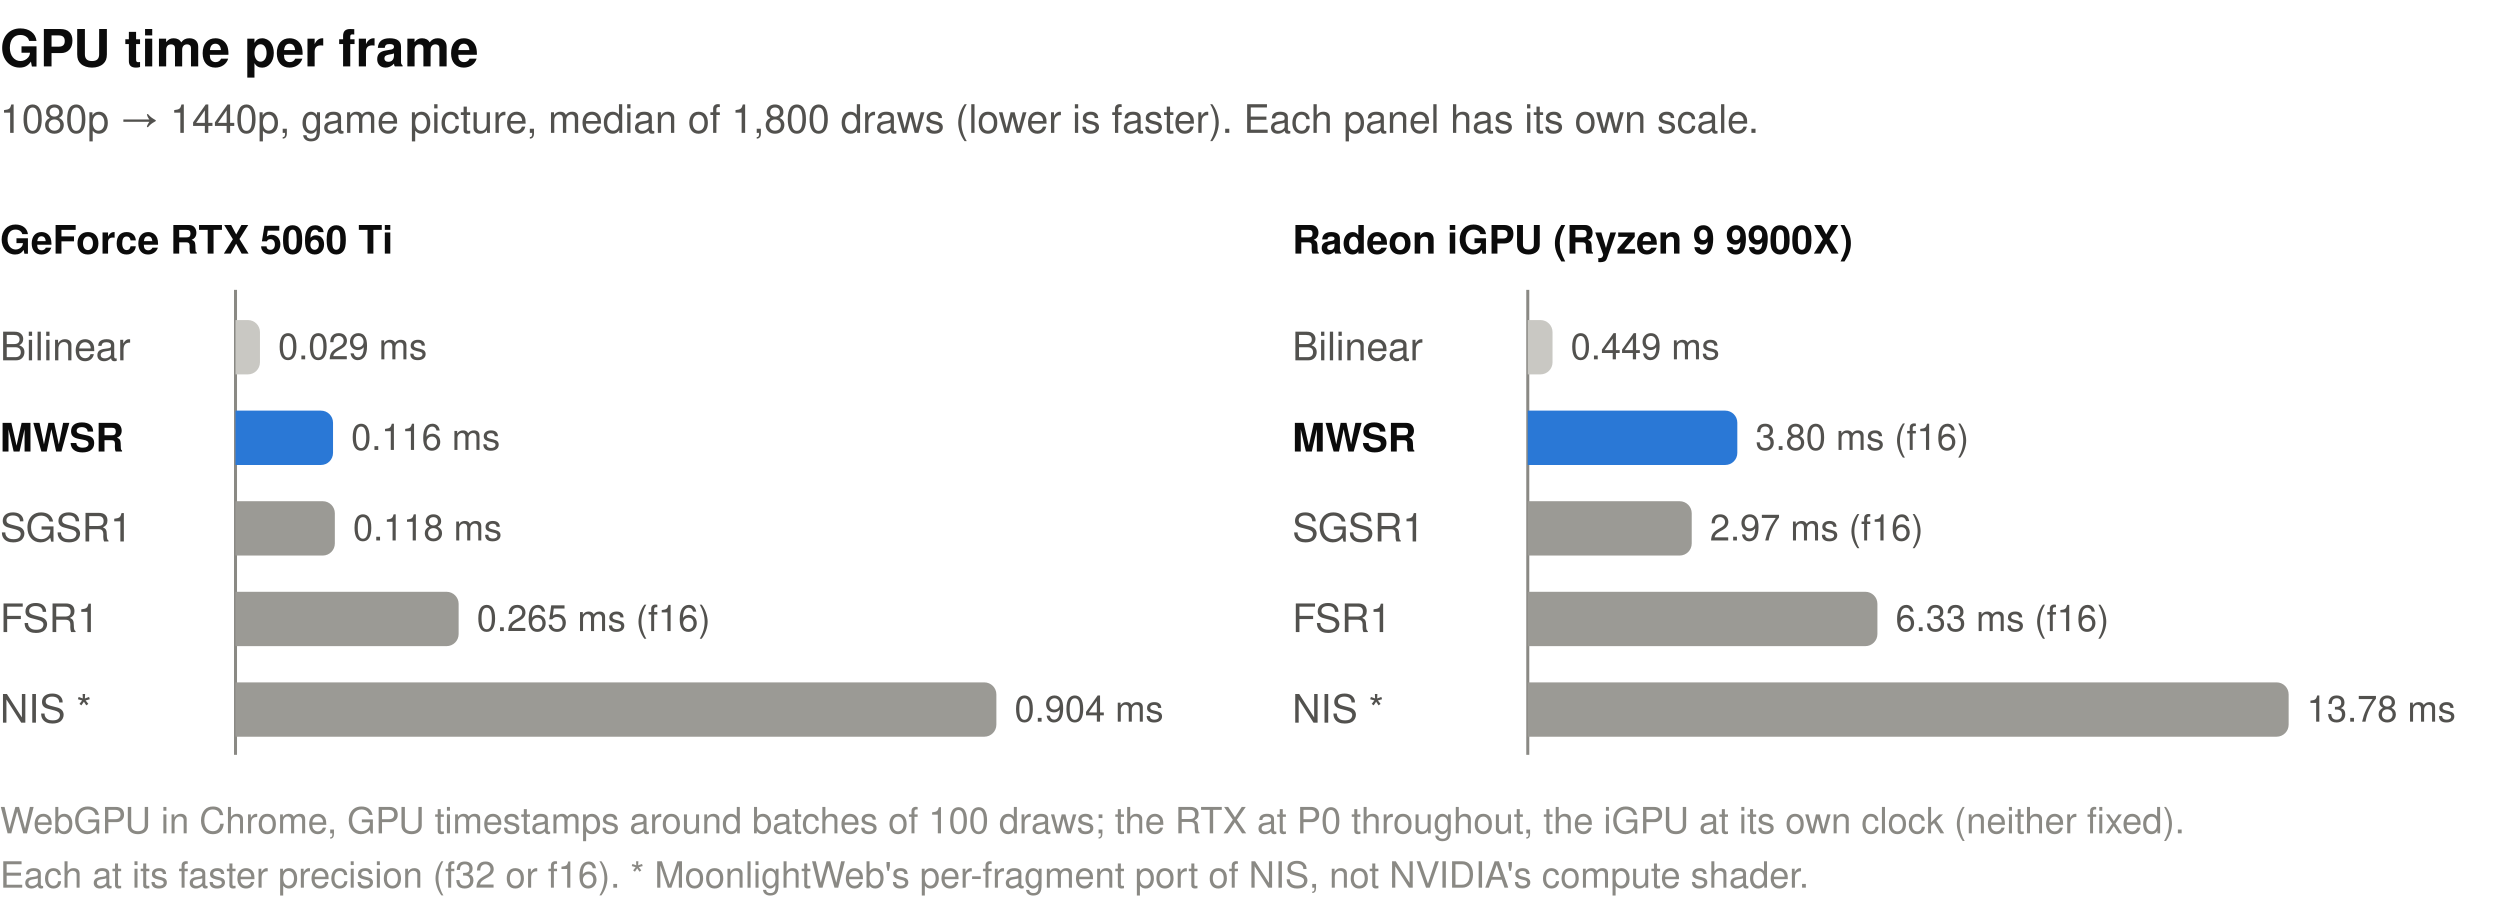
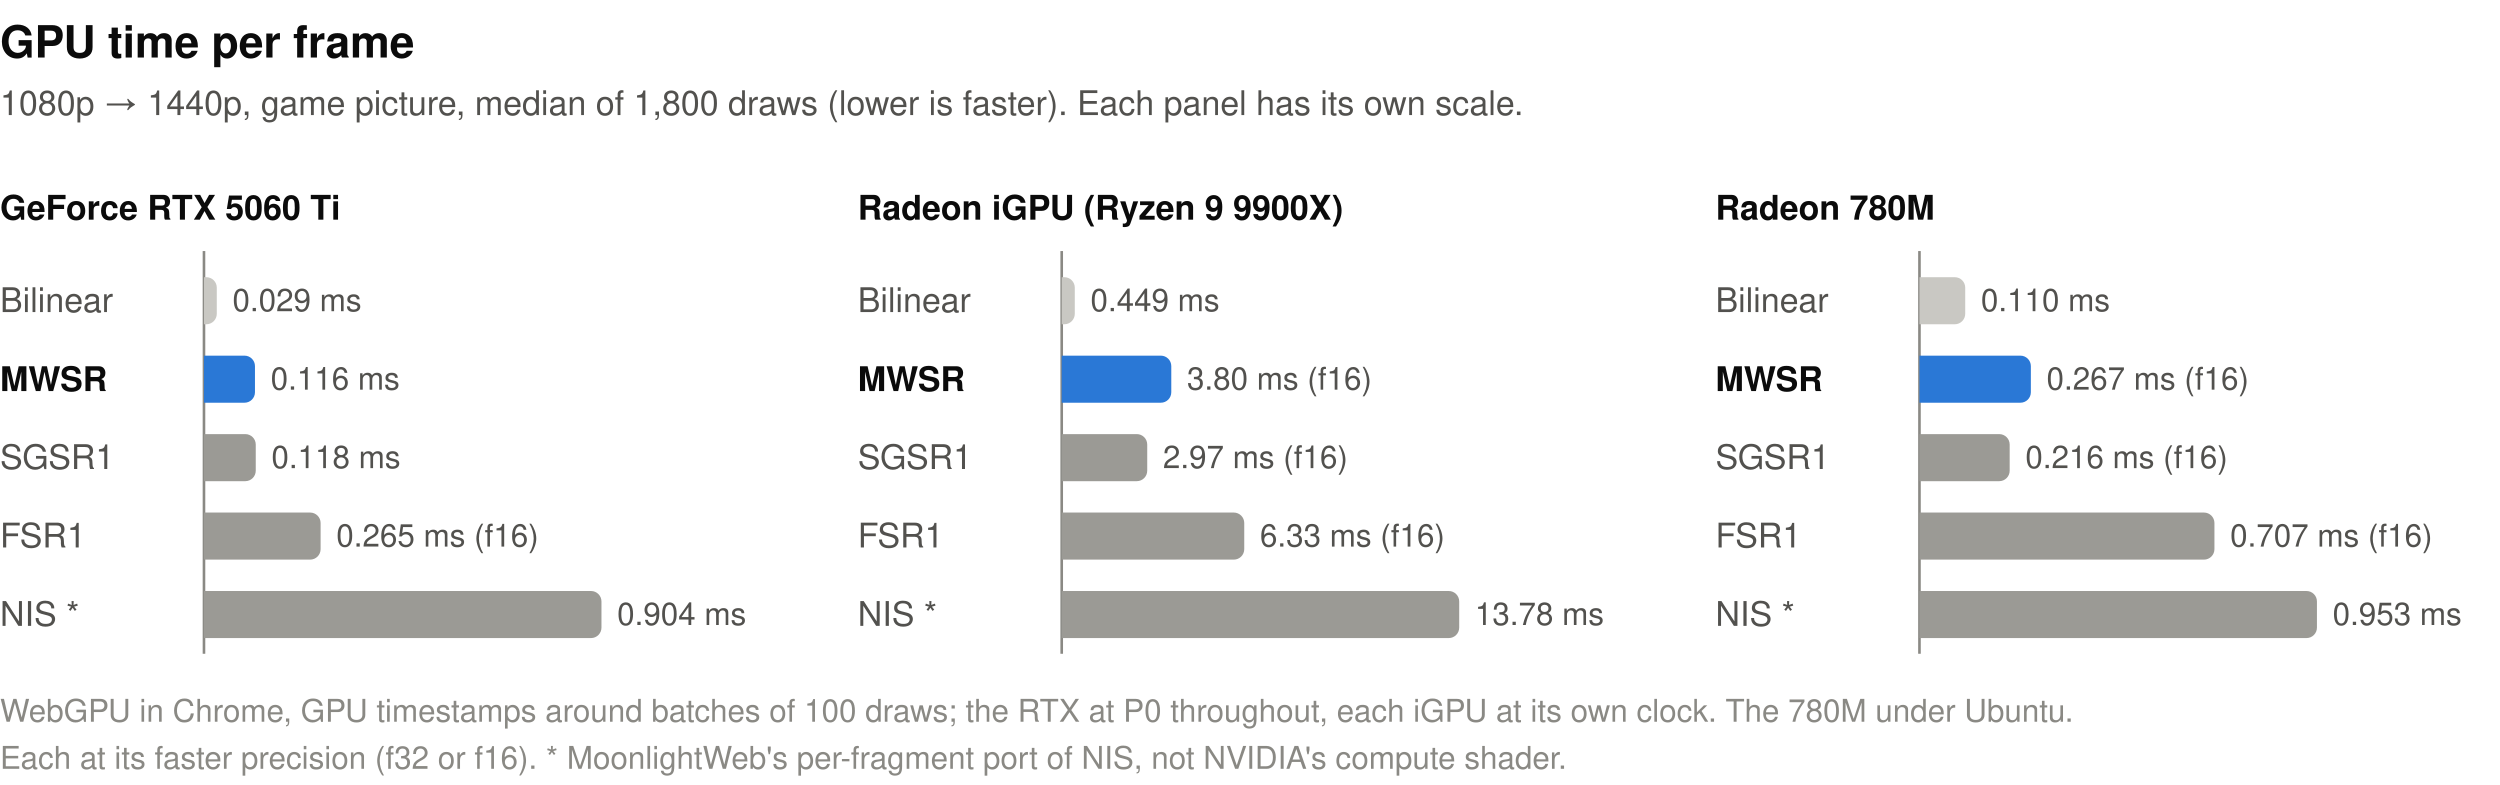
- <svg xmlns="http://www.w3.org/2000/svg" width="828" height="300" viewBox="0 0 828 300" font-family="-apple-system, BlinkMacSystemFont, 'Segoe UI', Helvetica, Arial, sans-serif" role="img" aria-labelledby="t d">
+ <svg xmlns="http://www.w3.org/2000/svg" width="956" height="300" viewBox="0 0 956 300" font-family="-apple-system, BlinkMacSystemFont, 'Segoe UI', Helvetica, Arial, sans-serif" role="img" aria-labelledby="t d">
  <text x="0" y="22" font-size="17" font-weight="600" fill="#0b0b0b">GPU time per frame</text>
  <text x="0" y="44" font-size="13" fill="#52514e">1080p → 1440p, game picture, median of 1,800 draws (lower is faster). Each panel has its own scale.</text>
  <text x="0" y="84" font-size="13" font-weight="600" fill="#0b0b0b">GeForce RTX 5060 Ti</text>
  <line x1="78.0" y1="96" x2="78.0" y2="250" stroke="#8a8984" stroke-width="1" />
  <text x="0" y="115" font-size="13" fill="#52514e" dominant-baseline="middle">Bilinear</text>
-   <path d="M78.0 106.0 h4.1 a4 4 0 0 1 4 4 v10.0 a4 4 0 0 1 -4 4 h-4.1 z" fill="#c9c8c3" />
-   <text x="92.1" y="115.0" font-size="12" fill="#52514e" dominant-baseline="middle">0.029 ms</text>
+   <path d="M78.0 106.0 h0.9 a4 4 0 0 1 4 4 v10.0 a4 4 0 0 1 -4 4 h-0.9 z" fill="#c9c8c3" />
+   <text x="88.9" y="115.0" font-size="12" fill="#52514e" dominant-baseline="middle">0.029 ms</text>
  <text x="0" y="145" font-size="13" fill="#0b0b0b" dominant-baseline="middle" font-weight="600">MWSR</text>
-   <path d="M78.0 136.0 h28.3 a4 4 0 0 1 4 4 v10.0 a4 4 0 0 1 -4 4 h-28.3 z" fill="#2a78d6" />
-   <text x="116.3" y="145.0" font-size="12" fill="#52514e" dominant-baseline="middle">0.116 ms</text>
+   <path d="M78.0 136.0 h15.5 a4 4 0 0 1 4 4 v10.0 a4 4 0 0 1 -4 4 h-15.5 z" fill="#2a78d6" />
+   <text x="103.5" y="145.0" font-size="12" fill="#52514e" dominant-baseline="middle">0.116 ms</text>
  <text x="0" y="175" font-size="13" fill="#52514e" dominant-baseline="middle">SGSR1</text>
-   <path d="M78.0 166.0 h28.9 a4 4 0 0 1 4 4 v10.0 a4 4 0 0 1 -4 4 h-28.9 z" fill="#9b9a95" />
-   <text x="116.9" y="175.0" font-size="12" fill="#52514e" dominant-baseline="middle">0.118 ms</text>
+   <path d="M78.0 166.0 h15.8 a4 4 0 0 1 4 4 v10.0 a4 4 0 0 1 -4 4 h-15.8 z" fill="#9b9a95" />
+   <text x="103.8" y="175.0" font-size="12" fill="#52514e" dominant-baseline="middle">0.118 ms</text>
  <text x="0" y="205" font-size="13" fill="#52514e" dominant-baseline="middle">FSR1</text>
-   <path d="M78.0 196.0 h69.9 a4 4 0 0 1 4 4 v10.0 a4 4 0 0 1 -4 4 h-69.9 z" fill="#9b9a95" />
-   <text x="157.9" y="205.0" font-size="12" fill="#52514e" dominant-baseline="middle">0.265 ms (f16)</text>
+   <path d="M78.0 196.0 h40.6 a4 4 0 0 1 4 4 v10.0 a4 4 0 0 1 -4 4 h-40.6 z" fill="#9b9a95" />
+   <text x="128.6" y="205.0" font-size="12" fill="#52514e" dominant-baseline="middle">0.265 ms (f16)</text>
  <text x="0" y="235" font-size="13" fill="#52514e" dominant-baseline="middle">NIS *</text>
-   <path d="M78.0 226.0 h248.0 a4 4 0 0 1 4 4 v10.0 a4 4 0 0 1 -4 4 h-248.0 z" fill="#9b9a95" />
-   <text x="336.0" y="235.0" font-size="12" fill="#52514e" dominant-baseline="middle">0.904 ms</text>
-   <text x="428" y="84" font-size="13" font-weight="600" fill="#0b0b0b">Radeon iGPU (Ryzen 9 9900X)</text>
-   <line x1="506.0" y1="96" x2="506.0" y2="250" stroke="#8a8984" stroke-width="1" />
-   <text x="428" y="115" font-size="13" fill="#52514e" dominant-baseline="middle">Bilinear</text>
-   <path d="M506.0 106.0 h4.2 a4 4 0 0 1 4 4 v10.0 a4 4 0 0 1 -4 4 h-4.2 z" fill="#c9c8c3" />
-   <text x="520.2" y="115.0" font-size="12" fill="#52514e" dominant-baseline="middle">0.449 ms</text>
-   <text x="428" y="145" font-size="13" fill="#0b0b0b" dominant-baseline="middle" font-weight="600">MWSR</text>
-   <path d="M506.0 136.0 h65.4 a4 4 0 0 1 4 4 v10.0 a4 4 0 0 1 -4 4 h-65.4 z" fill="#2a78d6" />
-   <text x="581.4" y="145.0" font-size="12" fill="#52514e" dominant-baseline="middle">3.80 ms (f16)</text>
-   <text x="428" y="175" font-size="13" fill="#52514e" dominant-baseline="middle">SGSR1</text>
-   <path d="M506.0 166.0 h50.3 a4 4 0 0 1 4 4 v10.0 a4 4 0 0 1 -4 4 h-50.3 z" fill="#9b9a95" />
-   <text x="566.3" y="175.0" font-size="12" fill="#52514e" dominant-baseline="middle">2.97 ms (f16)</text>
-   <text x="428" y="205" font-size="13" fill="#52514e" dominant-baseline="middle">FSR1</text>
-   <path d="M506.0 196.0 h111.8 a4 4 0 0 1 4 4 v10.0 a4 4 0 0 1 -4 4 h-111.8 z" fill="#9b9a95" />
-   <text x="627.8" y="205.0" font-size="12" fill="#52514e" dominant-baseline="middle">6.33 ms (f16)</text>
-   <text x="428" y="235" font-size="13" fill="#52514e" dominant-baseline="middle">NIS *</text>
-   <path d="M506.0 226.0 h248.0 a4 4 0 0 1 4 4 v10.0 a4 4 0 0 1 -4 4 h-248.0 z" fill="#9b9a95" />
-   <text x="764.0" y="235.0" font-size="12" fill="#52514e" dominant-baseline="middle">13.78 ms</text>
-   <text x="0" y="276" font-size="12" fill="#8a8984">WebGPU in Chrome, GPU timestamps around batches of 100 draws; the RTX at P0 throughout, the iGPU at its own clock (neither fixed).</text>
+   <path d="M78.0 226.0 h148.0 a4 4 0 0 1 4 4 v10.0 a4 4 0 0 1 -4 4 h-148.0 z" fill="#9b9a95" />
+   <text x="236.0" y="235.0" font-size="12" fill="#52514e" dominant-baseline="middle">0.904 ms</text>
+   <text x="328" y="84" font-size="13" font-weight="600" fill="#0b0b0b">Radeon iGPU (Ryzen 9 9900X)</text>
+   <line x1="406.0" y1="96" x2="406.0" y2="250" stroke="#8a8984" stroke-width="1" />
+   <text x="328" y="115" font-size="13" fill="#52514e" dominant-baseline="middle">Bilinear</text>
+   <path d="M406.0 106.0 h1.0 a4 4 0 0 1 4 4 v10.0 a4 4 0 0 1 -4 4 h-1.0 z" fill="#c9c8c3" />
+   <text x="417.0" y="115.0" font-size="12" fill="#52514e" dominant-baseline="middle">0.449 ms</text>
+   <text x="328" y="145" font-size="13" fill="#0b0b0b" dominant-baseline="middle" font-weight="600">MWSR</text>
+   <path d="M406.0 136.0 h37.9 a4 4 0 0 1 4 4 v10.0 a4 4 0 0 1 -4 4 h-37.9 z" fill="#2a78d6" />
+   <text x="453.9" y="145.0" font-size="12" fill="#52514e" dominant-baseline="middle">3.80 ms (f16)</text>
+   <text x="328" y="175" font-size="13" fill="#52514e" dominant-baseline="middle">SGSR1</text>
+   <path d="M406.0 166.0 h28.7 a4 4 0 0 1 4 4 v10.0 a4 4 0 0 1 -4 4 h-28.7 z" fill="#9b9a95" />
+   <text x="444.7" y="175.0" font-size="12" fill="#52514e" dominant-baseline="middle">2.97 ms (f16)</text>
+   <text x="328" y="205" font-size="13" fill="#52514e" dominant-baseline="middle">FSR1</text>
+   <path d="M406.0 196.0 h65.8 a4 4 0 0 1 4 4 v10.0 a4 4 0 0 1 -4 4 h-65.8 z" fill="#9b9a95" />
+   <text x="481.8" y="205.0" font-size="12" fill="#52514e" dominant-baseline="middle">6.33 ms (f16)</text>
+   <text x="328" y="235" font-size="13" fill="#52514e" dominant-baseline="middle">NIS *</text>
+   <path d="M406.0 226.0 h148.0 a4 4 0 0 1 4 4 v10.0 a4 4 0 0 1 -4 4 h-148.0 z" fill="#9b9a95" />
+   <text x="564.0" y="235.0" font-size="12" fill="#52514e" dominant-baseline="middle">13.78 ms</text>
+   <text x="656" y="84" font-size="13" font-weight="600" fill="#0b0b0b">Radeon 780M</text>
+   <line x1="734.0" y1="96" x2="734.0" y2="250" stroke="#8a8984" stroke-width="1" />
+   <text x="656" y="115" font-size="13" fill="#52514e" dominant-baseline="middle">Bilinear</text>
+   <path d="M734.0 106.0 h13.5 a4 4 0 0 1 4 4 v10.0 a4 4 0 0 1 -4 4 h-13.5 z" fill="#c9c8c3" />
+   <text x="757.5" y="115.0" font-size="12" fill="#52514e" dominant-baseline="middle">0.110 ms</text>
+   <text x="656" y="145" font-size="13" fill="#0b0b0b" dominant-baseline="middle" font-weight="600">MWSR</text>
+   <path d="M734.0 136.0 h38.6 a4 4 0 0 1 4 4 v10.0 a4 4 0 0 1 -4 4 h-38.6 z" fill="#2a78d6" />
+   <text x="782.6" y="145.0" font-size="12" fill="#52514e" dominant-baseline="middle">0.267 ms (f16)</text>
+   <text x="656" y="175" font-size="13" fill="#52514e" dominant-baseline="middle">SGSR1</text>
+   <path d="M734.0 166.0 h30.5 a4 4 0 0 1 4 4 v10.0 a4 4 0 0 1 -4 4 h-30.5 z" fill="#9b9a95" />
+   <text x="774.5" y="175.0" font-size="12" fill="#52514e" dominant-baseline="middle">0.216 ms (f16)</text>
+   <text x="656" y="205" font-size="13" fill="#52514e" dominant-baseline="middle">FSR1</text>
+   <path d="M734.0 196.0 h108.8 a4 4 0 0 1 4 4 v10.0 a4 4 0 0 1 -4 4 h-108.8 z" fill="#9b9a95" />
+   <text x="852.8" y="205.0" font-size="12" fill="#52514e" dominant-baseline="middle">0.707 ms (f16)</text>
+   <text x="656" y="235" font-size="13" fill="#52514e" dominant-baseline="middle">NIS *</text>
+   <path d="M734.0 226.0 h148.0 a4 4 0 0 1 4 4 v10.0 a4 4 0 0 1 -4 4 h-148.0 z" fill="#9b9a95" />
+   <text x="892.0" y="235.0" font-size="12" fill="#52514e" dominant-baseline="middle">0.953 ms</text>
+   <text x="0" y="276" font-size="12" fill="#8a8984">WebGPU in Chrome, GPU timestamps around batches of 100 draws; the RTX at P0 throughout, each iGPU at its own clock. The 780M under Ubuntu.</text>
  <text x="0" y="294" font-size="12" fill="#8a8984">Each at its faster precision (f32 or f16). * MoonlightWeb's per-fragment port of NIS, not NVIDIA's compute shader.</text>
</svg>
